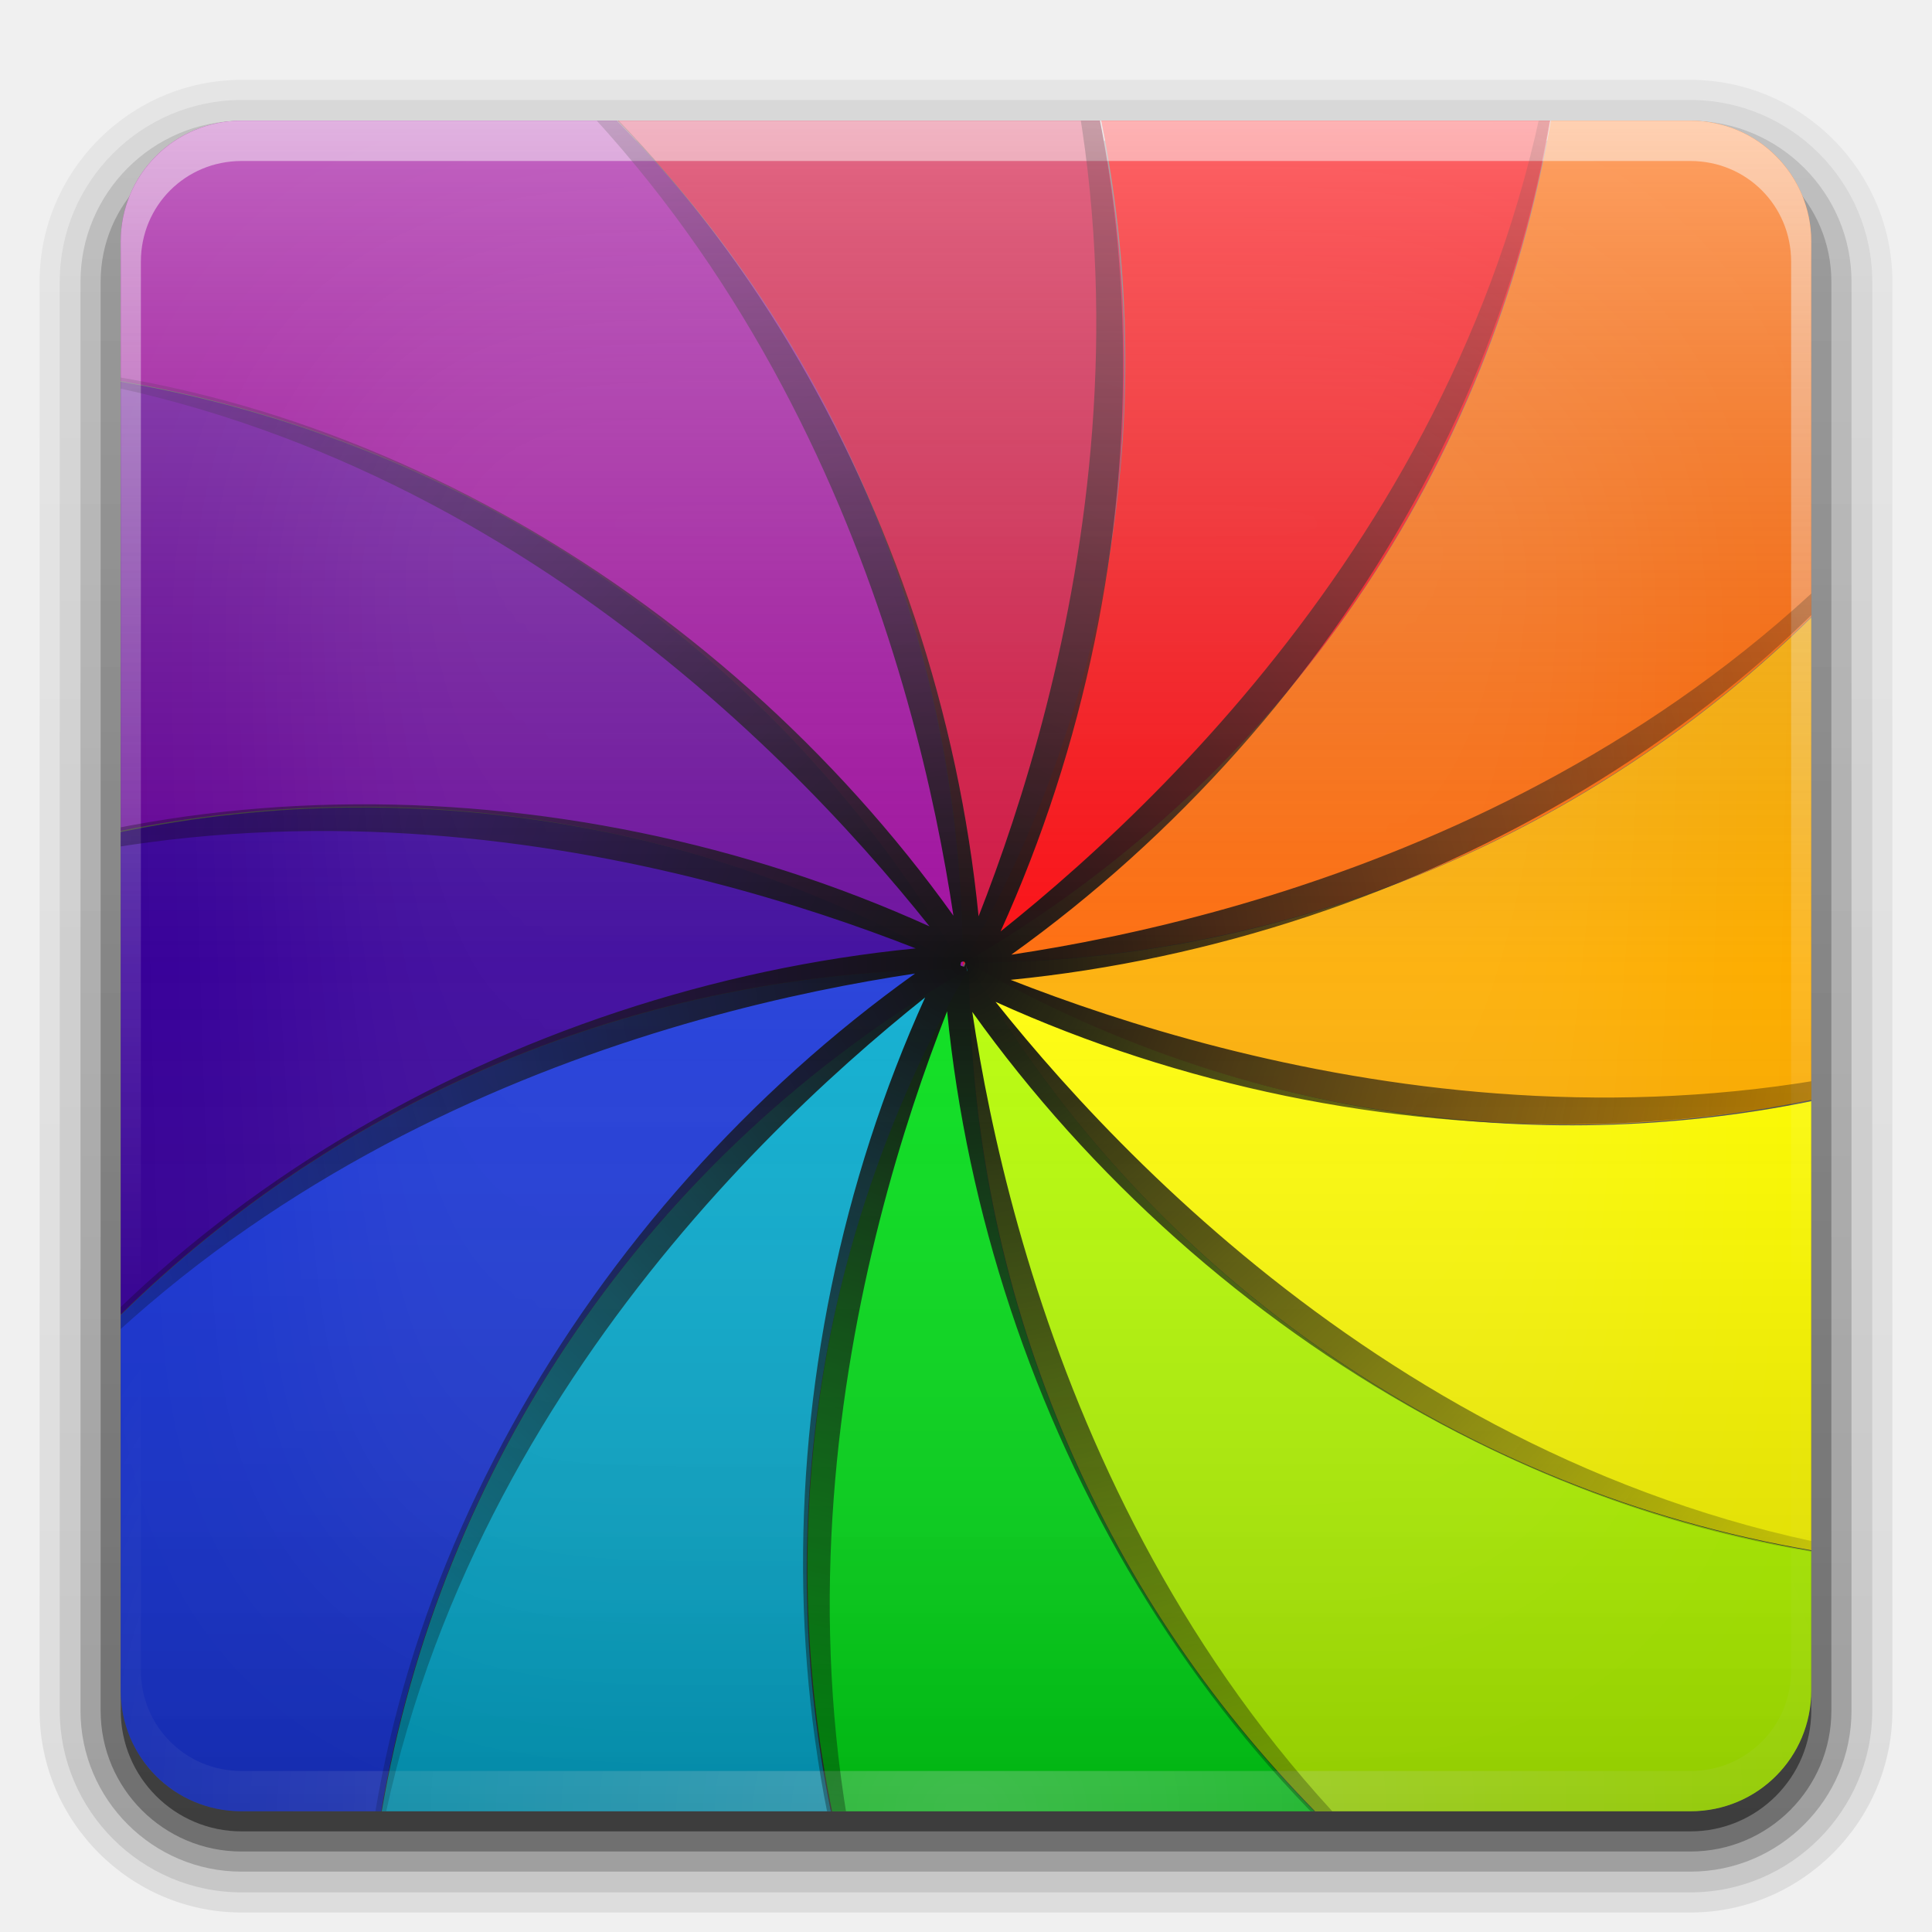
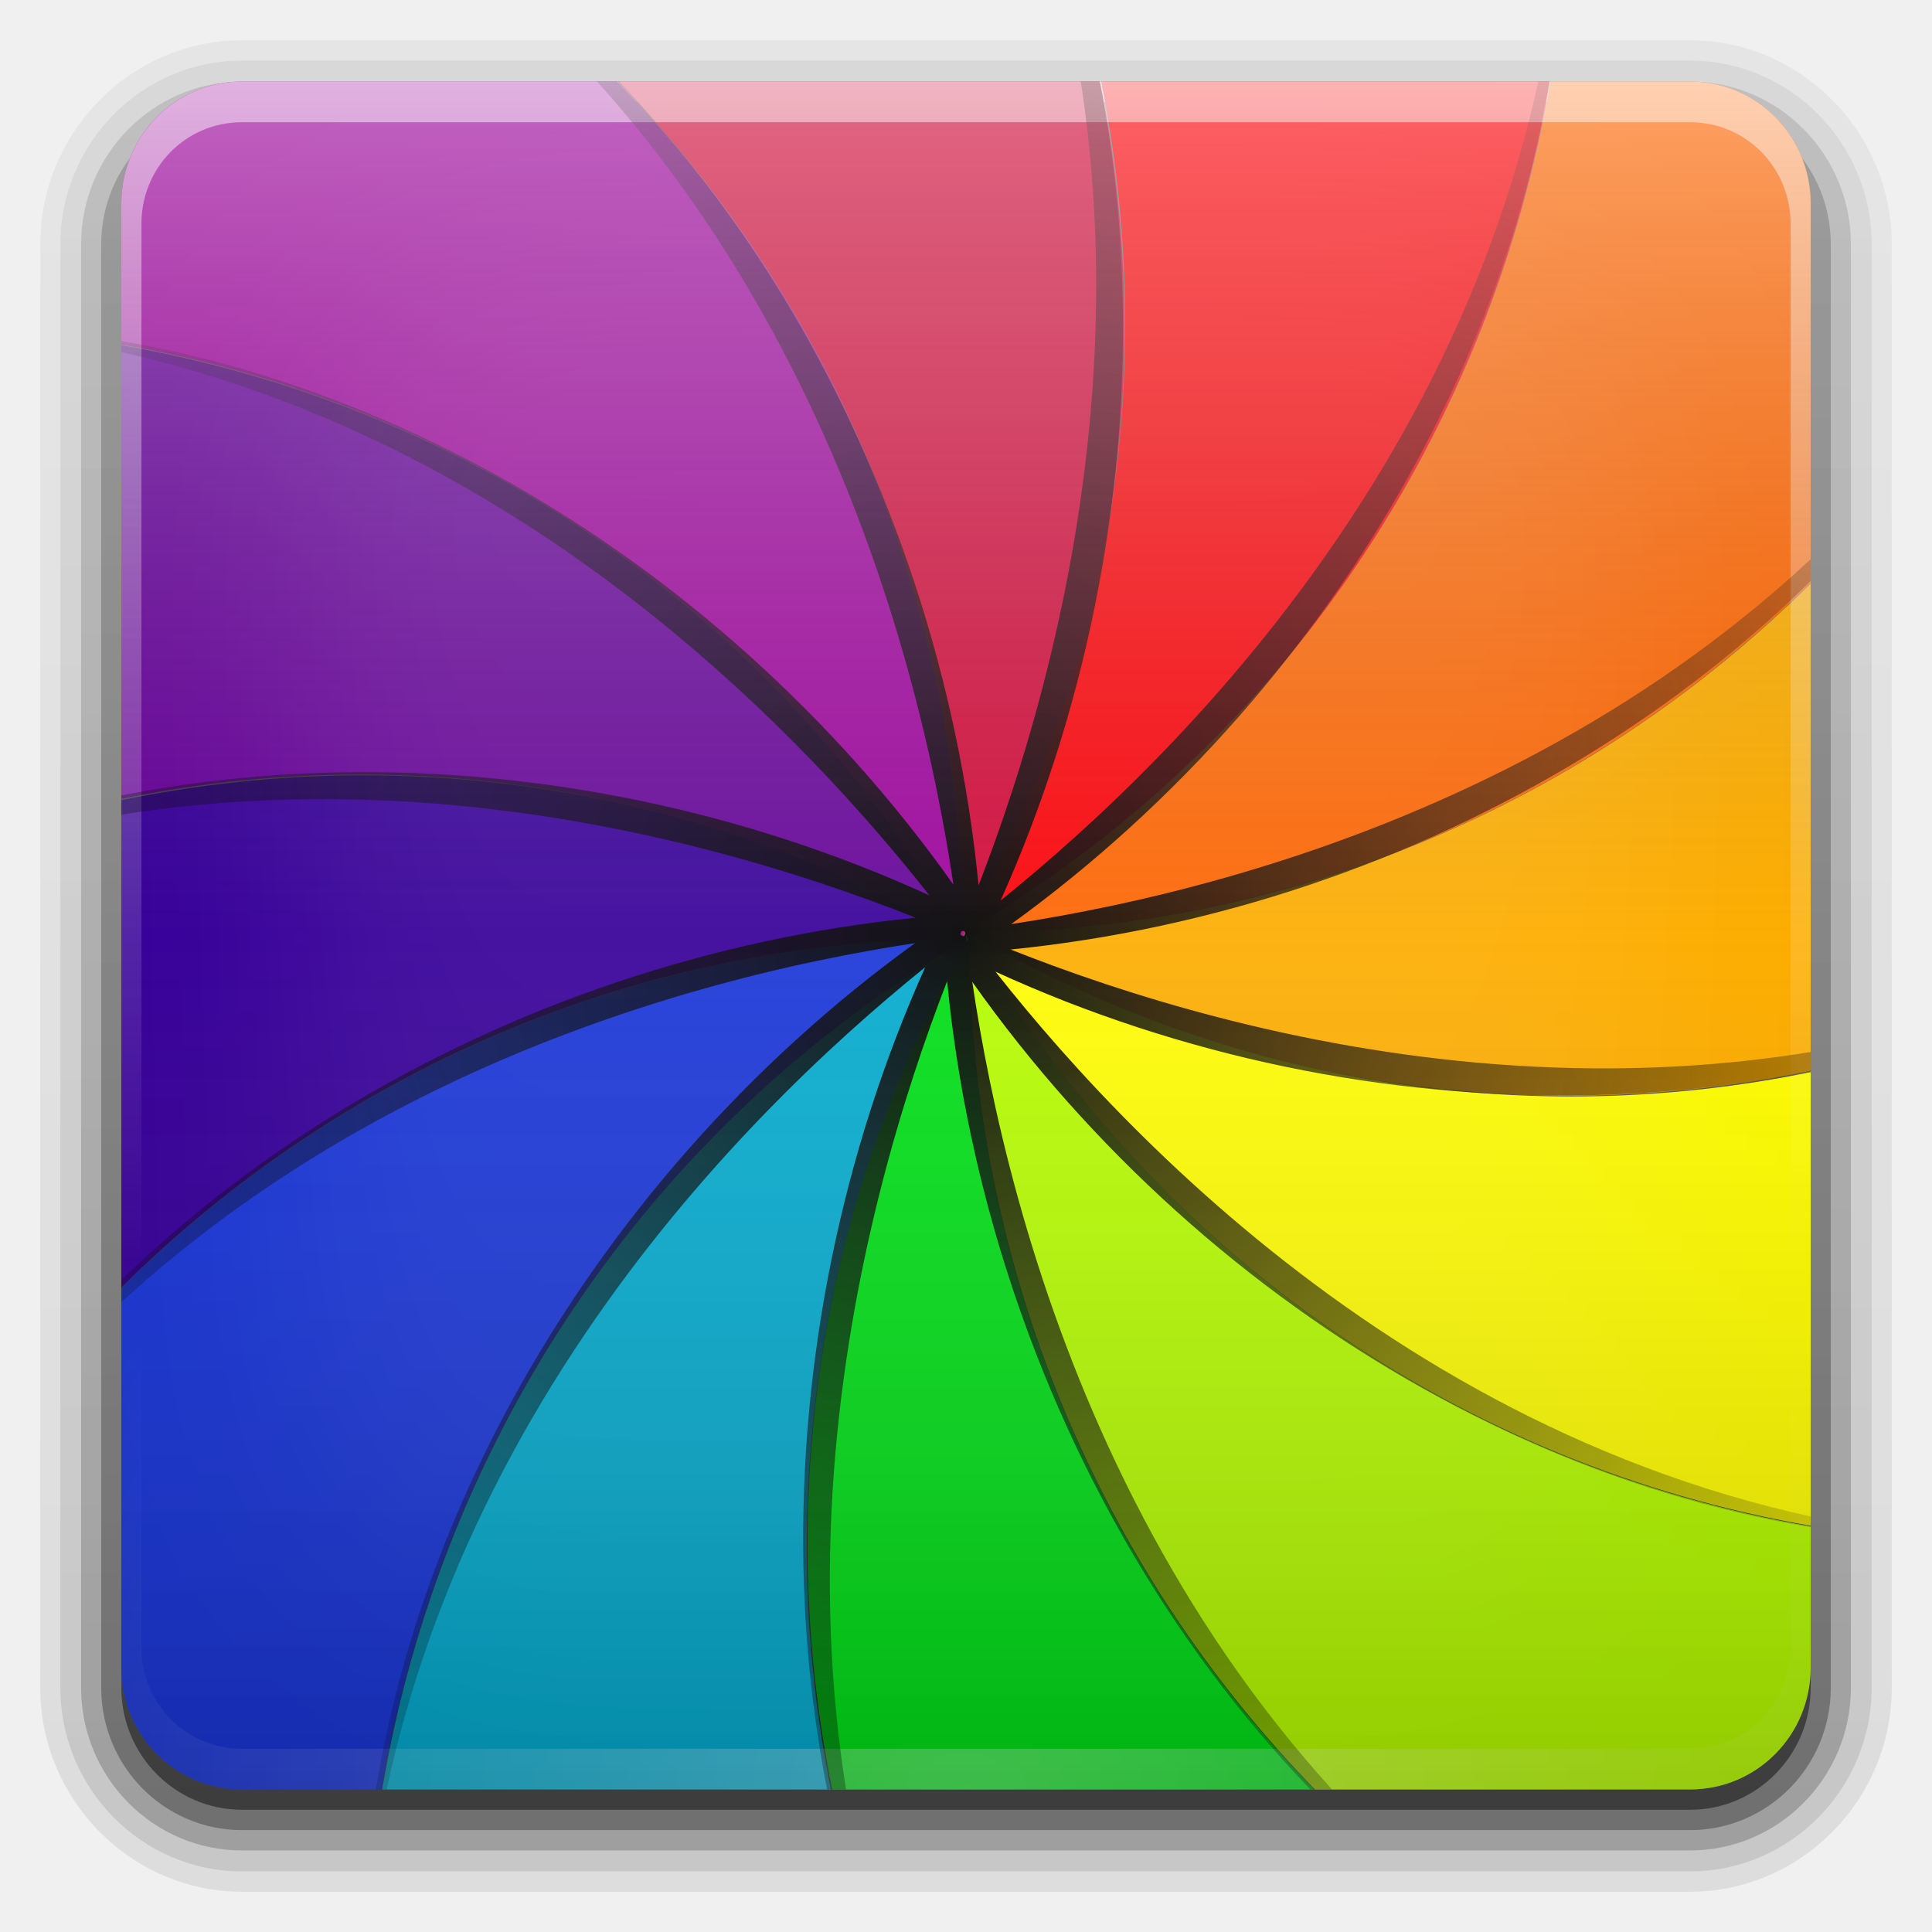
- <svg xmlns="http://www.w3.org/2000/svg" xmlns:xlink="http://www.w3.org/1999/xlink" version="1.0" width="96" height="96" id="svg2408">
+ <svg xmlns="http://www.w3.org/2000/svg" xmlns:xlink="http://www.w3.org/1999/xlink" version="1.0" width="48" height="48" id="svg2408">
  <defs id="defs2410">
    <linearGradient id="linearGradient3810">
      <stop id="stop3812" style="stop-color:#000000;stop-opacity:1" offset="0" />
      <stop id="stop3814" style="stop-color:#000000;stop-opacity:0" offset="1" />
    </linearGradient>
    <linearGradient x1="45.448" y1="92.54" x2="45.448" y2="7.017" id="ButtonShadow" gradientUnits="userSpaceOnUse" gradientTransform="scale(1.005865,0.994169)">
      <stop id="stop3750" style="stop-color:#000000;stop-opacity:1" offset="0" />
      <stop id="stop3752" style="stop-color:#000000;stop-opacity:0.588" offset="1" />
    </linearGradient>
    <linearGradient id="linearGradient3737">
      <stop id="stop3739" style="stop-color:#ffffff;stop-opacity:1" offset="0" />
      <stop id="stop3741" style="stop-color:#ffffff;stop-opacity:0" offset="1" />
    </linearGradient>
    <filter color-interpolation-filters="sRGB" id="filter3174">
      <feGaussianBlur id="feGaussianBlur3176" stdDeviation="1.71" />
    </filter>
    <linearGradient x1="36.357" y1="6" x2="36.357" y2="63.893" id="linearGradient3188" xlink:href="#linearGradient3737" gradientUnits="userSpaceOnUse" />
    <filter x="-0.192" y="-0.192" width="1.384" height="1.384" color-interpolation-filters="sRGB" id="filter3794">
      <feGaussianBlur id="feGaussianBlur3796" stdDeviation="5.28" />
    </filter>
    <linearGradient x1="48" y1="20.221" x2="48" y2="138.661" id="linearGradient3613" xlink:href="#linearGradient3737" gradientUnits="userSpaceOnUse" />
    <radialGradient cx="48" cy="90.172" r="42" fx="48" fy="90.172" id="radialGradient3619" xlink:href="#linearGradient3737" gradientUnits="userSpaceOnUse" gradientTransform="matrix(1.157313,0,0,0.9959077,-7.551021,0.1971319)" />
    <clipPath id="clipPath3613">
      <rect width="84" height="84" rx="6" ry="6" x="6" y="6" id="rect3615" style="fill:#ffffff;fill-opacity:1;fill-rule:nonzero;stroke:none" />
    </clipPath>
    <linearGradient id="linearGradient6162">
      <stop id="stop6164" style="stop-color:#000000;stop-opacity:0.196" offset="0" />
      <stop id="stop6170" style="stop-color:#808080;stop-opacity:0" offset="0.5" />
      <stop id="stop6166" style="stop-color:#ffffff;stop-opacity:0.392" offset="1" />
    </linearGradient>
    <linearGradient x1="65.074" y1="120.926" x2="65.074" y2="5.935" id="linearGradient3676" xlink:href="#linearGradient6162" gradientUnits="userSpaceOnUse" gradientTransform="matrix(1.017241,0,0,1.017241,-178.3177,-56.60345)" />
    <linearGradient x1="6" y1="48" x2="90" y2="48" id="linearGradient3751" xlink:href="#linearGradient6162" gradientUnits="userSpaceOnUse" gradientTransform="translate(-96,-96)" />
    <radialGradient cx="47.844" cy="47.906" r="59.406" fx="47.844" fy="47.906" id="radialGradient3816" xlink:href="#linearGradient3810" gradientUnits="userSpaceOnUse" />
    <clipPath id="clipPath3820">
      <rect width="84" height="84" rx="6" ry="6" x="6" y="6" id="rect3822" style="fill:#ffffff;fill-opacity:1;fill-rule:nonzero;stroke:none" />
    </clipPath>
    <linearGradient x1="45.448" y1="92.54" x2="45.448" y2="7.017" id="ButtonShadow-0" gradientUnits="userSpaceOnUse" gradientTransform="matrix(1.005865,0,0,0.994169,100,0)">
      <stop id="stop3750-8" style="stop-color:#000000;stop-opacity:1" offset="0" />
      <stop id="stop3752-5" style="stop-color:#000000;stop-opacity:0.588" offset="1" />
    </linearGradient>
    <linearGradient x1="32.251" y1="6.132" x2="32.251" y2="90.239" id="linearGradient3780" xlink:href="#ButtonShadow-0" gradientUnits="userSpaceOnUse" gradientTransform="matrix(1.02381,0,0,1.011905,-1.142857,-98.07143)" />
    <linearGradient x1="32.251" y1="6.132" x2="32.251" y2="90.239" id="linearGradient3772" xlink:href="#ButtonShadow-0" gradientUnits="userSpaceOnUse" gradientTransform="matrix(1.02381,0,0,1.011905,-1.142857,-98.07143)" />
    <linearGradient x1="32.251" y1="6.132" x2="32.251" y2="90.239" id="linearGradient3725" xlink:href="#ButtonShadow-0" gradientUnits="userSpaceOnUse" gradientTransform="matrix(1.02381,0,0,1.011905,-1.142857,-98.07143)" />
    <linearGradient x1="32.251" y1="6.132" x2="32.251" y2="90.239" id="linearGradient3721" xlink:href="#ButtonShadow-0" gradientUnits="userSpaceOnUse" gradientTransform="translate(0,-97)" />
    <linearGradient x1="32.251" y1="6.132" x2="32.251" y2="90.239" id="linearGradient3811" xlink:href="#ButtonShadow-0" gradientUnits="userSpaceOnUse" gradientTransform="matrix(1.02381,0,0,1.011905,-1.142857,-98.07143)" />
    <linearGradient xlink:href="#linearGradient6162" id="linearGradient3085" gradientUnits="userSpaceOnUse" gradientTransform="matrix(1.017241,0,0,1.017241,-178.3177,-56.60345)" x1="65.074" y1="120.926" x2="65.074" y2="5.935" />
-     <radialGradient xlink:href="#linearGradient3737" id="radialGradient3100" gradientUnits="userSpaceOnUse" gradientTransform="matrix(1.157313,0,0,0.9959077,-7.551021,0.1971319)" cx="48" cy="90.172" fx="48" fy="90.172" r="42" />
-     <linearGradient xlink:href="#linearGradient3737" id="linearGradient3103" gradientUnits="userSpaceOnUse" x1="36.357" y1="6" x2="36.357" y2="63.893" />
+     <radialGradient xlink:href="#linearGradient3737" id="radialGradient3100" gradientUnits="userSpaceOnUse" gradientTransform="matrix(1.157313,0,0,0.9959077,-7.551021,-47.80287)" cx="48" cy="90.172" fx="48" fy="90.172" r="42" />
+     <linearGradient xlink:href="#linearGradient3737" id="linearGradient3103" gradientUnits="userSpaceOnUse" x1="36.357" y1="6" x2="36.357" y2="63.893" gradientTransform="translate(0,-48)" />
+     <linearGradient xlink:href="#ButtonShadow-0" id="linearGradient3071" gradientUnits="userSpaceOnUse" gradientTransform="matrix(1.02381,0,0,1.011905,-1.142857,-98.07143)" x1="32.251" y1="6.132" x2="32.251" y2="90.239" />
+     <linearGradient xlink:href="#ButtonShadow-0" id="linearGradient3073" gradientUnits="userSpaceOnUse" gradientTransform="matrix(1.02381,0,0,1.011905,-1.142857,-98.07143)" x1="32.251" y1="6.132" x2="32.251" y2="90.239" />
+     <linearGradient xlink:href="#ButtonShadow-0" id="linearGradient3075" gradientUnits="userSpaceOnUse" gradientTransform="matrix(1.02381,0,0,1.011905,-1.142857,-98.07143)" x1="32.251" y1="6.132" x2="32.251" y2="90.239" />
+     <linearGradient xlink:href="#ButtonShadow-0" id="linearGradient3077" gradientUnits="userSpaceOnUse" gradientTransform="matrix(1.02381,0,0,1.011905,-1.142857,-98.07143)" x1="32.251" y1="6.132" x2="32.251" y2="90.239" />
+     <linearGradient xlink:href="#ButtonShadow-0" id="linearGradient3079" gradientUnits="userSpaceOnUse" gradientTransform="translate(0,-97)" x1="32.251" y1="6.132" x2="32.251" y2="90.239" />
+     <linearGradient xlink:href="#linearGradient3737" id="linearGradient3081" gradientUnits="userSpaceOnUse" gradientTransform="translate(0,-48)" x1="36.357" y1="6" x2="36.357" y2="63.893" />
+     <radialGradient xlink:href="#linearGradient3737" id="radialGradient3083" gradientUnits="userSpaceOnUse" gradientTransform="matrix(1.157313,0,0,0.9959077,-7.551021,-47.80287)" cx="48" cy="90.172" fx="48" fy="90.172" r="42" />
+     <radialGradient xlink:href="#linearGradient3810" id="radialGradient3085" gradientUnits="userSpaceOnUse" cx="47.844" cy="47.906" fx="47.844" fy="47.906" r="59.406" />
+     <linearGradient xlink:href="#linearGradient3737" id="linearGradient3087" gradientUnits="userSpaceOnUse" x1="48" y1="20.221" x2="48" y2="138.661" />
+     <linearGradient xlink:href="#linearGradient6162" id="linearGradient3089" gradientUnits="userSpaceOnUse" gradientTransform="translate(-96,-96)" x1="6" y1="48" x2="90" y2="48" />
  </defs>
-   <g id="layer2" style="display:none">
+   <g id="layer2" style="display:none" transform="translate(0,-48)">
    <rect width="86" height="85" rx="6" ry="6" x="5" y="7" id="rect3745" style="opacity:0.9;fill:url(#ButtonShadow);fill-opacity:1;fill-rule:nonzero;stroke:none;filter:url(#filter3174)" />
  </g>
-   <g id="layer3" style="display:inline">
-     <path d="m 12,-95.031 c -5.511,0 -10.031,4.52 -10.031,10.031 l 0,71 c 0,5.511 4.52,10.031 10.031,10.031 l 72,0 c 5.511,0 10.031,-4.52 10.031,-10.031 l 0,-71 c 0,-5.511 -4.52,-10.031 -10.031,-10.031 l -72,0 z" transform="scale(1,-1)" id="path3786" style="opacity:0.08;fill:url(#linearGradient3811);fill-opacity:1;fill-rule:nonzero;stroke:none;display:inline" />
-     <path d="m 12,-94.031 c -4.972,0 -9.031,4.06 -9.031,9.031 l 0,71 c 0,4.972 4.06,9.031 9.031,9.031 l 72,0 c 4.972,0 9.031,-4.06 9.031,-9.031 l 0,-71 c 0,-4.972 -4.06,-9.031 -9.031,-9.031 l -72,0 z" transform="scale(1,-1)" id="path3778" style="opacity:0.1;fill:url(#linearGradient3780);fill-opacity:1;fill-rule:nonzero;stroke:none;display:inline" />
-     <path d="m 12,-93 c -4.409,0 -8,3.591 -8,8 l 0,71 c 0,4.409 3.591,8 8,8 l 72,0 c 4.409,0 8,-3.591 8,-8 l 0,-71 c 0,-4.409 -3.591,-8 -8,-8 l -72,0 z" transform="scale(1,-1)" id="path3770" style="opacity:0.2;fill:url(#linearGradient3772);fill-opacity:1;fill-rule:nonzero;stroke:none;display:inline" />
-     <rect width="86" height="85" rx="7" ry="7" x="5" y="-92" transform="scale(1,-1)" id="rect3723" style="opacity:0.3;fill:url(#linearGradient3725);fill-opacity:1;fill-rule:nonzero;stroke:none;display:inline" />
-     <rect width="84" height="84" rx="6" ry="6" x="6" y="-91" transform="scale(1,-1)" id="rect3716" style="opacity:0.45;fill:url(#linearGradient3721);fill-opacity:1;fill-rule:nonzero;stroke:none;display:inline" />
-   </g>
-   <path style="fill:#00df16;fill-opacity:1;stroke:none" id="path4500" d="m 48.156,48 c -7.634,13.223 -9.639,28.131 -6.812,42 L 65.312,90 C 54.705,79.173 48.156,64.361 48.156,48 z" />
-   <path style="fill:#04abcf;fill-opacity:1;stroke:none" id="path4516" d="M 48.156,48.094 C 32.053,57.391 21.878,73.004 18.969,90 l 22.312,0 c -2.809,-13.844 -0.747,-28.705 6.875,-41.906 z" />
-   <path style="fill:#1a36d8;fill-opacity:1;stroke:none" id="path4518" d="M 48.094,48.156 C 31.701,48.156 16.838,54.699 6,65.344 L 6,84 c 0,3.324 2.676,6 6,6 l 6.938,0 C 21.858,73.028 32.01,57.442 48.094,48.156 z" />
-   <path style="fill:#370099;fill-opacity:1;stroke:none" id="path4520" d="M 17.469,40.125 C 13.601,40.16 9.768,40.576 6,41.344 L 6,65.312 C 16.827,54.705 31.639,48.156 48,48.156 38.37,42.596 27.838,40.03 17.469,40.125 z" />
-   <path style="fill:#650199;fill-opacity:1;stroke:none" id="path4522" d="m 6,18.969 0,22.312 c 13.844,-2.809 28.705,-0.747 41.906,6.875 C 38.609,32.053 22.996,21.878 6,18.969 z" />
-   <path style="fill:#9c009b;fill-opacity:1;stroke:none" id="path4524" d="M 12,6 C 8.676,6 6,8.676 6,12 l 0,6.938 C 22.972,21.858 38.558,32.01 47.844,48.094 47.844,31.701 41.301,16.838 30.656,6 L 12,6 z" />
-   <path style="fill:#d10737;fill-opacity:1;stroke:none" id="path4526" d="M 30.688,6 C 41.295,16.827 47.844,31.639 47.844,48 55.478,34.777 57.483,19.869 54.656,6 L 30.688,6 z" />
-   <path style="fill:#fd0005;fill-opacity:1;stroke:none" id="path4528" d="m 54.719,6 c 2.809,13.844 0.747,28.705 -6.875,41.906 C 63.947,38.609 74.122,22.996 77.031,6 l -22.312,0 z" />
-   <path style="fill:#ff6500;fill-opacity:1;stroke:none" id="path4530" d="M 77.062,6 C 74.142,22.972 63.99,38.558 47.906,47.844 64.299,47.844 79.162,41.301 90,30.656 L 90,12 C 90,8.676 87.324,6 84,6 l -6.938,0 z" />
-   <path style="fill:#fdad00;fill-opacity:1;stroke:none" id="path4532" d="M 90,30.688 C 79.173,41.295 64.361,47.844 48,47.844 c 13.223,7.634 28.131,9.639 42,6.812 L 90,30.688 z" />
-   <path style="fill:#fffd01;fill-opacity:1;stroke:none" id="path4534" d="M 48.094,47.844 C 57.391,63.947 73.004,74.122 90,77.031 l 0,-22.312 c -13.844,2.809 -28.705,0.747 -41.906,-6.875 z" />
-   <path style="fill:#b6fd00;fill-opacity:1;stroke:none" id="path4536" d="m 48.156,47.906 c 0,16.393 6.543,31.256 17.188,42.094 L 84,90 c 3.324,0 6,-2.676 6,-6 l 0,-6.938 C 73.028,74.142 57.442,63.99 48.156,47.906 z" />
-   <path style="opacity:0.5;fill:url(#linearGradient3103);fill-opacity:1;fill-rule:nonzero;stroke:none" id="rect3728" d="M 12,6 C 8.676,6 6,8.676 6,12 l 0,2 0,68 0,2 c 0,0.335 0.041,0.651 0.094,0.969 0.049,0.296 0.097,0.597 0.188,0.875 0.01,0.03 0.021,0.064 0.031,0.094 0.099,0.288 0.235,0.547 0.375,0.812 0.145,0.274 0.316,0.536 0.5,0.781 0.184,0.246 0.374,0.473 0.594,0.688 0.44,0.428 0.943,0.815 1.5,1.094 0.279,0.14 0.573,0.247 0.875,0.344 -0.256,-0.1 -0.487,-0.236 -0.719,-0.375 -0.007,-0.004 -0.024,0.004 -0.031,0 -0.032,-0.019 -0.062,-0.043 -0.094,-0.062 -0.12,-0.077 -0.231,-0.164 -0.344,-0.25 -0.106,-0.081 -0.213,-0.161 -0.312,-0.25 C 8.478,88.557 8.309,88.373 8.156,88.188 8.049,88.057 7.938,87.922 7.844,87.781 7.819,87.743 7.805,87.695 7.781,87.656 7.716,87.553 7.651,87.452 7.594,87.344 7.493,87.149 7.388,86.928 7.312,86.719 7.305,86.697 7.289,86.678 7.281,86.656 7.249,86.564 7.245,86.469 7.219,86.375 7.188,86.268 7.148,86.172 7.125,86.062 7.052,85.721 7,85.364 7,85 L 7,83 7,15 7,13 C 7,10.218 9.218,8 12,8 l 2,0 68,0 2,0 c 2.782,0 5,2.218 5,5 l 0,2 0,68 0,2 c 0,0.364 -0.052,0.721 -0.125,1.062 -0.044,0.207 -0.088,0.398 -0.156,0.594 -0.008,0.022 -0.023,0.041 -0.031,0.062 -0.063,0.174 -0.138,0.367 -0.219,0.531 -0.042,0.083 -0.079,0.17 -0.125,0.25 -0.055,0.097 -0.127,0.188 -0.188,0.281 -0.094,0.141 -0.205,0.276 -0.312,0.406 -0.143,0.174 -0.303,0.347 -0.469,0.5 -0.011,0.01 -0.02,0.021 -0.031,0.031 -0.138,0.126 -0.285,0.234 -0.438,0.344 -0.103,0.073 -0.204,0.153 -0.312,0.219 -0.007,0.004 -0.024,-0.004 -0.031,0 -0.232,0.139 -0.463,0.275 -0.719,0.375 0.302,-0.097 0.596,-0.204 0.875,-0.344 0.557,-0.279 1.06,-0.666 1.5,-1.094 0.22,-0.214 0.409,-0.442 0.594,-0.688 0.184,-0.246 0.355,-0.508 0.5,-0.781 0.14,-0.265 0.276,-0.525 0.375,-0.812 0.01,-0.031 0.021,-0.063 0.031,-0.094 0.09,-0.278 0.139,-0.579 0.188,-0.875 C 89.959,84.651 90,84.335 90,84 l 0,-2 0,-68 0,-2 C 90,8.676 87.324,6 84,6 L 12,6 z" />
-   <path style="opacity:0.3;fill:url(#radialGradient3100);fill-opacity:1;fill-rule:nonzero;stroke:none" id="path3615" d="M 12,90 C 8.676,90 6,87.324 6,84 L 6,82 6,14 6,12 c 0,-0.335 0.041,-0.651 0.094,-0.969 0.049,-0.296 0.097,-0.597 0.188,-0.875 C 6.291,10.126 6.302,10.093 6.312,10.062 6.411,9.775 6.547,9.515 6.688,9.25 6.832,8.976 7.003,8.714 7.188,8.469 7.372,8.223 7.561,7.995 7.781,7.781 8.221,7.353 8.724,6.967 9.281,6.688 9.56,6.548 9.855,6.441 10.156,6.344 9.9,6.444 9.67,6.58 9.438,6.719 c -0.007,0.004 -0.024,-0.004 -0.031,0 -0.032,0.019 -0.062,0.043 -0.094,0.062 -0.12,0.077 -0.231,0.164 -0.344,0.25 -0.106,0.081 -0.213,0.161 -0.312,0.25 C 8.478,7.443 8.309,7.627 8.156,7.812 8.049,7.943 7.938,8.078 7.844,8.219 7.819,8.257 7.805,8.305 7.781,8.344 7.716,8.447 7.651,8.548 7.594,8.656 7.493,8.851 7.388,9.072 7.312,9.281 7.305,9.303 7.289,9.322 7.281,9.344 7.249,9.436 7.245,9.531 7.219,9.625 7.188,9.732 7.148,9.828 7.125,9.938 7.052,10.279 7,10.636 7,11 l 0,2 0,68 0,2 c 0,2.782 2.218,5 5,5 l 2,0 68,0 2,0 c 2.782,0 5,-2.218 5,-5 l 0,-2 0,-68 0,-2 C 89,10.636 88.948,10.279 88.875,9.938 88.831,9.731 88.787,9.54 88.719,9.344 88.711,9.322 88.695,9.303 88.688,9.281 88.625,9.108 88.549,8.914 88.469,8.75 88.427,8.667 88.39,8.58 88.344,8.5 88.289,8.403 88.217,8.312 88.156,8.219 88.062,8.078 87.951,7.943 87.844,7.812 87.701,7.638 87.541,7.466 87.375,7.312 87.364,7.302 87.355,7.291 87.344,7.281 87.205,7.156 87.059,7.047 86.906,6.938 86.804,6.864 86.702,6.784 86.594,6.719 c -0.007,-0.004 -0.024,0.004 -0.031,0 -0.232,-0.139 -0.463,-0.275 -0.719,-0.375 0.302,0.097 0.596,0.204 0.875,0.344 0.557,0.279 1.06,0.666 1.5,1.094 0.22,0.214 0.409,0.442 0.594,0.688 0.184,0.246 0.355,0.508 0.5,0.781 0.14,0.265 0.276,0.525 0.375,0.812 0.01,0.031 0.021,0.063 0.031,0.094 0.09,0.278 0.139,0.579 0.188,0.875 C 89.959,11.349 90,11.665 90,12 l 0,2 0,68 0,2 c 0,3.324 -2.676,6 -6,6 l -72,0 z" />
-   <path style="fill:url(#radialGradient3816);fill-opacity:1;stroke:none" id="path3785" clip-path="url(#clipPath3820)" d="M 48.094,-11.5 C 59.516,11.082 52.975,34.449 48.625,45.531 46.644,25.474 35.47,5.949 18.344,-3.656 39.551,10.205 45.609,33.741 47.375,45.5 35.635,29.095 16.185,17.755 -3.469,18 21.802,19.399 38.767,36.723 46.188,46.031 27.825,37.713 5.322,37.656 -11.562,47.688 11.037,36.256 34.428,42.775 45.5,47.125 25.432,49.097 5.891,60.271 -3.719,77.406 10.154,56.181 33.719,50.135 45.469,48.375 29.046,60.113 17.692,79.553 17.938,99.219 19.336,73.948 36.661,56.983 45.969,49.562 37.65,67.925 37.594,90.428 47.625,107.312 36.194,84.713 42.712,61.322 47.062,50.25 49.033,70.321 60.206,89.857 77.344,99.469 56.103,85.586 50.067,62.022 48.312,50.281 60.05,66.707 79.488,78.058 99.156,77.812 73.871,76.413 56.882,59.085 49.469,49.781 67.836,58.111 90.357,58.192 107.25,48.156 84.668,59.579 61.301,53.038 50.219,48.688 70.278,46.709 89.8,35.534 99.406,18.406 85.535,39.63 62,45.677 50.25,47.438 66.658,35.697 77.995,16.249 77.75,-3.406 76.35,21.879 59.023,38.868 49.719,46.281 58.049,27.914 58.13,5.393 48.094,-11.5 z M 47.812,47.781 c 0.035,2.57e-4 0.062,-0.004 0.094,0 0.034,0.022 0.035,0.069 0.062,0.094 -2.7e-4,0.037 -0.027,0.06 -0.031,0.094 -0.014,0.02 -0.016,0.045 -0.031,0.062 -0.048,-3.58e-4 -0.082,-0.024 -0.125,-0.031 -0.007,-0.005 -0.025,0.005 -0.031,0 -0.013,-0.023 -0.021,-0.04 -0.031,-0.062 0.002,-0.036 0.026,-0.061 0.031,-0.094 0.003,-0.008 -0.004,-0.023 0,-0.031 0.023,-0.013 0.04,-0.021 0.062,-0.031 z M 48,47.969 c 0.033,0.108 0.066,0.21 0.062,0.312 C 48.05,48.182 48.012,48.065 48,47.969 z" />
-   <g id="layer5">
-     <rect width="66" height="66" rx="12" ry="12" x="15" y="15" clip-path="url(#clipPath3613)" id="rect3171" style="opacity:0.1;fill:url(#linearGradient3613);fill-opacity:1;fill-rule:nonzero;stroke:#ffffff;stroke-width:0.5;stroke-linecap:round;stroke-linejoin:miter;stroke-miterlimit:4;stroke-opacity:1;stroke-dasharray:none;stroke-dashoffset:0;filter:url(#filter3794)" />
-     <rect width="84" height="84" rx="6" ry="6" x="-90" y="-90" transform="matrix(0,-1,-1,0,0,0)" id="rect3742" style="fill:url(#linearGradient3751);fill-opacity:1;fill-rule:nonzero;stroke:none" />
+   <g id="g3045" transform="matrix(0.4996606,0,0,0.5051476,0.01629312,23.24228)">
+     <g transform="translate(0,-48)" style="display:inline" id="layer3">
+       <path style="opacity:0.08;fill:url(#linearGradient3071);fill-opacity:1;fill-rule:nonzero;stroke:none;display:inline" id="path3786" transform="scale(1,-1)" d="m 12,-95.031 c -5.511,0 -10.031,4.52 -10.031,10.031 l 0,71 c 0,5.511 4.52,10.031 10.031,10.031 l 72,0 c 5.511,0 10.031,-4.52 10.031,-10.031 l 0,-71 c 0,-5.511 -4.52,-10.031 -10.031,-10.031 l -72,0 z" />
+       <path style="opacity:0.1;fill:url(#linearGradient3073);fill-opacity:1;fill-rule:nonzero;stroke:none;display:inline" id="path3778" transform="scale(1,-1)" d="m 12,-94.031 c -4.972,0 -9.031,4.06 -9.031,9.031 l 0,71 c 0,4.972 4.06,9.031 9.031,9.031 l 72,0 c 4.972,0 9.031,-4.06 9.031,-9.031 l 0,-71 c 0,-4.972 -4.06,-9.031 -9.031,-9.031 l -72,0 z" />
+       <path style="opacity:0.2;fill:url(#linearGradient3075);fill-opacity:1;fill-rule:nonzero;stroke:none;display:inline" id="path3770" transform="scale(1,-1)" d="m 12,-93 c -4.409,0 -8,3.591 -8,8 l 0,71 c 0,4.409 3.591,8 8,8 l 72,0 c 4.409,0 8,-3.591 8,-8 l 0,-71 c 0,-4.409 -3.591,-8 -8,-8 l -72,0 z" />
+       <rect style="opacity:0.3;fill:url(#linearGradient3077);fill-opacity:1;fill-rule:nonzero;stroke:none;display:inline" id="rect3723" transform="scale(1,-1)" y="-92" x="5" ry="7" rx="7" height="85" width="86" />
+       <rect style="opacity:0.45;fill:url(#linearGradient3079);fill-opacity:1;fill-rule:nonzero;stroke:none;display:inline" id="rect3716" transform="scale(1,-1)" y="-91" x="6" ry="6" rx="6" height="84" width="84" />
+     </g>
+     <path d="m 48.156,0 c -7.634,13.223 -9.639,28.131 -6.812,42 L 65.312,42 C 54.705,31.173 48.156,16.361 48.156,0 z" id="path4500" style="fill:#00df16;fill-opacity:1;stroke:none" />
+     <path d="M 48.156,0.094 C 32.053,9.391 21.878,25.004 18.969,42 l 22.312,0 C 38.472,28.156 40.535,13.295 48.156,0.094 z" id="path4516" style="fill:#04abcf;fill-opacity:1;stroke:none" />
+     <path d="M 48.094,0.156 C 31.701,0.156 16.838,6.699 6,17.344 L 6,36 c 0,3.324 2.676,6 6,6 l 6.938,0 C 21.858,25.028 32.01,9.442 48.094,0.156 z" id="path4518" style="fill:#1a36d8;fill-opacity:1;stroke:none" />
+     <path d="M 17.469,-7.875 C 13.601,-7.84 9.768,-7.424 6,-6.656 L 6,17.312 C 16.827,6.705 31.639,0.156 48,0.156 38.37,-5.404 27.838,-7.97 17.469,-7.875 z" id="path4520" style="fill:#370099;fill-opacity:1;stroke:none" />
+     <path d="m 6,-29.031 0,22.312 C 19.844,-9.528 34.705,-7.466 47.906,0.156 38.609,-15.947 22.996,-26.122 6,-29.031 z" id="path4522" style="fill:#650199;fill-opacity:1;stroke:none" />
+     <path d="m 12,-42 c -3.324,0 -6,2.676 -6,6 l 0,6.938 c 16.972,2.92 32.558,13.073 41.844,29.156 0,-16.393 -6.543,-31.256 -17.188,-42.094 L 12,-42 z" id="path4524" style="fill:#9c009b;fill-opacity:1;stroke:none" />
+     <path d="m 30.688,-42 c 10.608,10.827 17.156,25.639 17.156,42 7.634,-13.223 9.639,-28.131 6.812,-42 l -23.969,0 z" id="path4526" style="fill:#d10737;fill-opacity:1;stroke:none" />
+     <path d="m 54.719,-42 c 2.809,13.844 0.747,28.705 -6.875,41.906 C 63.947,-9.391 74.122,-25.004 77.031,-42 l -22.312,0 z" id="path4528" style="fill:#fd0005;fill-opacity:1;stroke:none" />
+     <path d="M 77.062,-42 C 74.142,-25.028 63.99,-9.442 47.906,-0.156 64.299,-0.156 79.162,-6.699 90,-17.344 L 90,-36 c 0,-3.324 -2.676,-6 -6,-6 l -6.938,0 z" id="path4530" style="fill:#ff6500;fill-opacity:1;stroke:none" />
+     <path d="M 90,-17.312 C 79.173,-6.705 64.361,-0.156 48,-0.156 61.223,7.478 76.131,9.483 90,6.656 l 0,-23.969 z" id="path4532" style="fill:#fdad00;fill-opacity:1;stroke:none" />
+     <path d="M 48.094,-0.156 C 57.391,15.947 73.004,26.122 90,29.031 L 90,6.719 C 76.156,9.528 61.295,7.466 48.094,-0.156 z" id="path4534" style="fill:#fffd01;fill-opacity:1;stroke:none" />
+     <path d="m 48.156,-0.094 c 0,16.393 6.543,31.256 17.188,42.094 L 84,42 c 3.324,0 6,-2.676 6,-6 l 0,-6.938 C 73.028,26.142 57.442,15.99 48.156,-0.094 z" id="path4536" style="fill:#b6fd00;fill-opacity:1;stroke:none" />
+     <path d="m 12,-42 c -3.324,0 -6,2.676 -6,6 l 0,2 0,68 0,2 c 0,0.335 0.041,0.651 0.094,0.969 0.049,0.296 0.097,0.597 0.188,0.875 0.01,0.03 0.021,0.064 0.031,0.094 0.099,0.288 0.235,0.547 0.375,0.812 0.145,0.274 0.316,0.536 0.5,0.781 0.184,0.246 0.374,0.473 0.594,0.688 0.44,0.428 0.943,0.815 1.5,1.094 0.279,0.14 0.573,0.247 0.875,0.344 -0.256,-0.1 -0.487,-0.236 -0.719,-0.375 -0.007,-0.004 -0.024,0.004 -0.031,0 -0.032,-0.019 -0.062,-0.043 -0.094,-0.062 -0.12,-0.077 -0.231,-0.164 -0.344,-0.25 -0.106,-0.081 -0.213,-0.161 -0.312,-0.25 C 8.478,40.557 8.309,40.373 8.156,40.188 8.049,40.057 7.938,39.922 7.844,39.781 7.819,39.743 7.805,39.695 7.781,39.656 7.716,39.553 7.651,39.452 7.594,39.344 7.493,39.149 7.388,38.928 7.312,38.719 7.305,38.697 7.289,38.678 7.281,38.656 7.249,38.564 7.245,38.469 7.219,38.375 7.188,38.268 7.148,38.172 7.125,38.062 7.052,37.721 7,37.364 7,37 l 0,-2 0,-68 0,-2 c 0,-2.782 2.218,-5 5,-5 l 2,0 68,0 2,0 c 2.782,0 5,2.218 5,5 l 0,2 0,68 0,2 c 0,0.364 -0.052,0.721 -0.125,1.062 -0.044,0.207 -0.088,0.398 -0.156,0.594 -0.008,0.022 -0.023,0.041 -0.031,0.062 -0.063,0.174 -0.138,0.367 -0.219,0.531 -0.042,0.083 -0.079,0.17 -0.125,0.25 -0.055,0.097 -0.127,0.188 -0.188,0.281 -0.094,0.141 -0.205,0.276 -0.312,0.406 -0.143,0.174 -0.303,0.347 -0.469,0.5 -0.011,0.01 -0.02,0.021 -0.031,0.031 -0.138,0.126 -0.285,0.234 -0.438,0.344 -0.103,0.073 -0.204,0.153 -0.312,0.219 -0.007,0.004 -0.024,-0.004 -0.031,0 -0.232,0.139 -0.463,0.275 -0.719,0.375 0.302,-0.097 0.596,-0.204 0.875,-0.344 0.557,-0.279 1.06,-0.666 1.5,-1.094 0.22,-0.214 0.409,-0.442 0.594,-0.688 0.184,-0.246 0.355,-0.508 0.5,-0.781 0.14,-0.265 0.276,-0.525 0.375,-0.812 0.01,-0.031 0.021,-0.063 0.031,-0.094 0.09,-0.278 0.139,-0.579 0.188,-0.875 C 89.959,36.651 90,36.335 90,36 l 0,-2 0,-68 0,-2 c 0,-3.324 -2.676,-6 -6,-6 l -72,0 z" id="rect3728" style="opacity:0.5;fill:url(#linearGradient3081);fill-opacity:1;fill-rule:nonzero;stroke:none" />
+     <path d="M 12,42 C 8.676,42 6,39.324 6,36 l 0,-2 0,-68 0,-2 c 0,-0.335 0.041,-0.651 0.094,-0.969 0.049,-0.296 0.097,-0.597 0.188,-0.875 0.01,-0.03 0.021,-0.064 0.031,-0.094 0.099,-0.288 0.235,-0.547 0.375,-0.812 0.145,-0.274 0.316,-0.536 0.5,-0.781 0.184,-0.246 0.374,-0.473 0.594,-0.688 0.44,-0.428 0.943,-0.815 1.5,-1.094 0.279,-0.14 0.573,-0.247 0.875,-0.344 -0.256,0.1 -0.487,0.236 -0.719,0.375 -0.007,0.004 -0.024,-0.004 -0.031,0 -0.032,0.019 -0.062,0.043 -0.094,0.062 -0.12,0.077 -0.231,0.164 -0.344,0.25 -0.106,0.081 -0.213,0.161 -0.312,0.25 -0.178,0.161 -0.347,0.345 -0.5,0.531 -0.108,0.13 -0.218,0.265 -0.312,0.406 -0.025,0.038 -0.038,0.086 -0.062,0.125 -0.065,0.103 -0.13,0.205 -0.188,0.312 -0.101,0.195 -0.206,0.416 -0.281,0.625 -0.008,0.022 -0.024,0.041 -0.031,0.062 -0.032,0.092 -0.036,0.187 -0.062,0.281 -0.03,0.107 -0.07,0.203 -0.094,0.312 C 7.052,-37.721 7,-37.364 7,-37 l 0,2 0,68 0,2 c 0,2.782 2.218,5 5,5 l 2,0 68,0 2,0 c 2.782,0 5,-2.218 5,-5 l 0,-2 0,-68 0,-2 c 0,-0.364 -0.052,-0.721 -0.125,-1.062 -0.044,-0.207 -0.088,-0.398 -0.156,-0.594 -0.008,-0.022 -0.023,-0.041 -0.031,-0.062 -0.063,-0.174 -0.138,-0.367 -0.219,-0.531 -0.042,-0.083 -0.079,-0.17 -0.125,-0.25 -0.055,-0.097 -0.127,-0.188 -0.188,-0.281 -0.094,-0.141 -0.205,-0.276 -0.312,-0.406 -0.143,-0.174 -0.303,-0.347 -0.469,-0.5 -0.011,-0.01 -0.02,-0.021 -0.031,-0.031 -0.138,-0.126 -0.285,-0.234 -0.438,-0.344 -0.103,-0.073 -0.204,-0.153 -0.312,-0.219 -0.007,-0.004 -0.024,0.004 -0.031,0 -0.232,-0.139 -0.463,-0.275 -0.719,-0.375 0.302,0.097 0.596,0.204 0.875,0.344 0.557,0.279 1.06,0.666 1.5,1.094 0.22,0.214 0.409,0.442 0.594,0.688 0.184,0.246 0.355,0.508 0.5,0.781 0.14,0.265 0.276,0.525 0.375,0.812 0.01,0.031 0.021,0.063 0.031,0.094 0.09,0.278 0.139,0.579 0.188,0.875 C 89.959,-36.651 90,-36.335 90,-36 l 0,2 0,68 0,2 c 0,3.324 -2.676,6 -6,6 l -72,0 z" id="path3615" style="opacity:0.3;fill:url(#radialGradient3083);fill-opacity:1;fill-rule:nonzero;stroke:none" />
+     <path transform="translate(0,-48)" d="M 48.094,-11.5 C 59.516,11.082 52.975,34.449 48.625,45.531 46.644,25.474 35.47,5.949 18.344,-3.656 39.551,10.205 45.609,33.741 47.375,45.5 35.635,29.095 16.185,17.755 -3.469,18 21.802,19.399 38.767,36.723 46.188,46.031 27.825,37.713 5.322,37.656 -11.562,47.688 11.037,36.256 34.428,42.775 45.5,47.125 25.432,49.097 5.891,60.271 -3.719,77.406 10.154,56.181 33.719,50.135 45.469,48.375 29.046,60.113 17.692,79.553 17.938,99.219 19.336,73.948 36.661,56.983 45.969,49.562 37.65,67.925 37.594,90.428 47.625,107.312 36.194,84.713 42.712,61.322 47.062,50.25 49.033,70.321 60.206,89.857 77.344,99.469 56.103,85.586 50.067,62.022 48.312,50.281 60.05,66.707 79.488,78.058 99.156,77.812 73.871,76.413 56.882,59.085 49.469,49.781 67.836,58.111 90.357,58.192 107.25,48.156 84.668,59.579 61.301,53.038 50.219,48.688 70.278,46.709 89.8,35.534 99.406,18.406 85.535,39.63 62,45.677 50.25,47.438 66.658,35.697 77.995,16.249 77.75,-3.406 76.35,21.879 59.023,38.868 49.719,46.281 58.049,27.914 58.13,5.393 48.094,-11.5 z M 47.812,47.781 c 0.035,2.57e-4 0.062,-0.004 0.094,0 0.034,0.022 0.035,0.069 0.062,0.094 -2.7e-4,0.037 -0.027,0.06 -0.031,0.094 -0.014,0.02 -0.016,0.045 -0.031,0.062 -0.048,-3.58e-4 -0.082,-0.024 -0.125,-0.031 -0.007,-0.005 -0.025,0.005 -0.031,0 -0.013,-0.023 -0.021,-0.04 -0.031,-0.062 0.002,-0.036 0.026,-0.061 0.031,-0.094 0.003,-0.008 -0.004,-0.023 0,-0.031 0.023,-0.013 0.04,-0.021 0.062,-0.031 z M 48,47.969 c 0.033,0.108 0.066,0.21 0.062,0.312 C 48.05,48.182 48.012,48.065 48,47.969 z" clip-path="url(#clipPath3820)" id="path3785" style="fill:url(#radialGradient3085);fill-opacity:1;stroke:none" />
+     <g transform="translate(0,-48)" id="layer5">
+       <rect style="opacity:0.1;fill:url(#linearGradient3087);fill-opacity:1;fill-rule:nonzero;stroke:#ffffff;stroke-width:0.5;stroke-linecap:round;stroke-linejoin:miter;stroke-miterlimit:4;stroke-opacity:1;stroke-dasharray:none;stroke-dashoffset:0;filter:url(#filter3794)" id="rect3171" clip-path="url(#clipPath3613)" y="15" x="15" ry="12" rx="12" height="66" width="66" />
+       <rect style="fill:url(#linearGradient3089);fill-opacity:1;fill-rule:nonzero;stroke:none" id="rect3742" transform="matrix(0,-1,-1,0,0,0)" y="-90" x="-90" ry="6" rx="6" height="84" width="84" />
+     </g>
  </g>
</svg>
